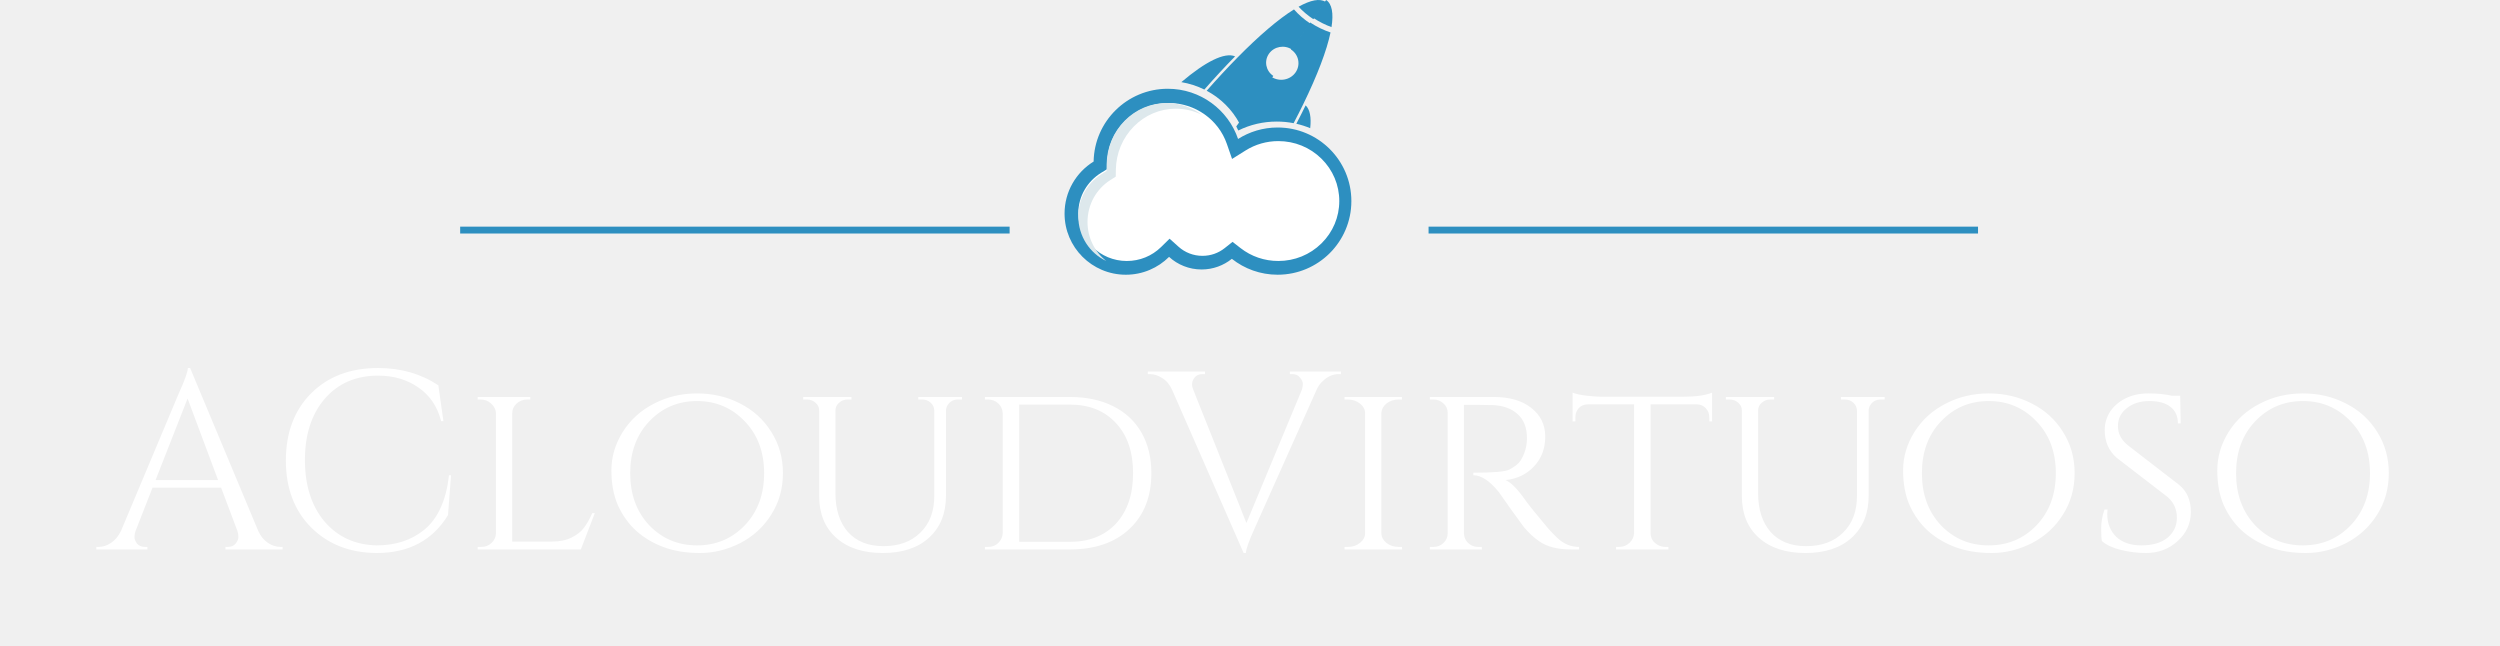
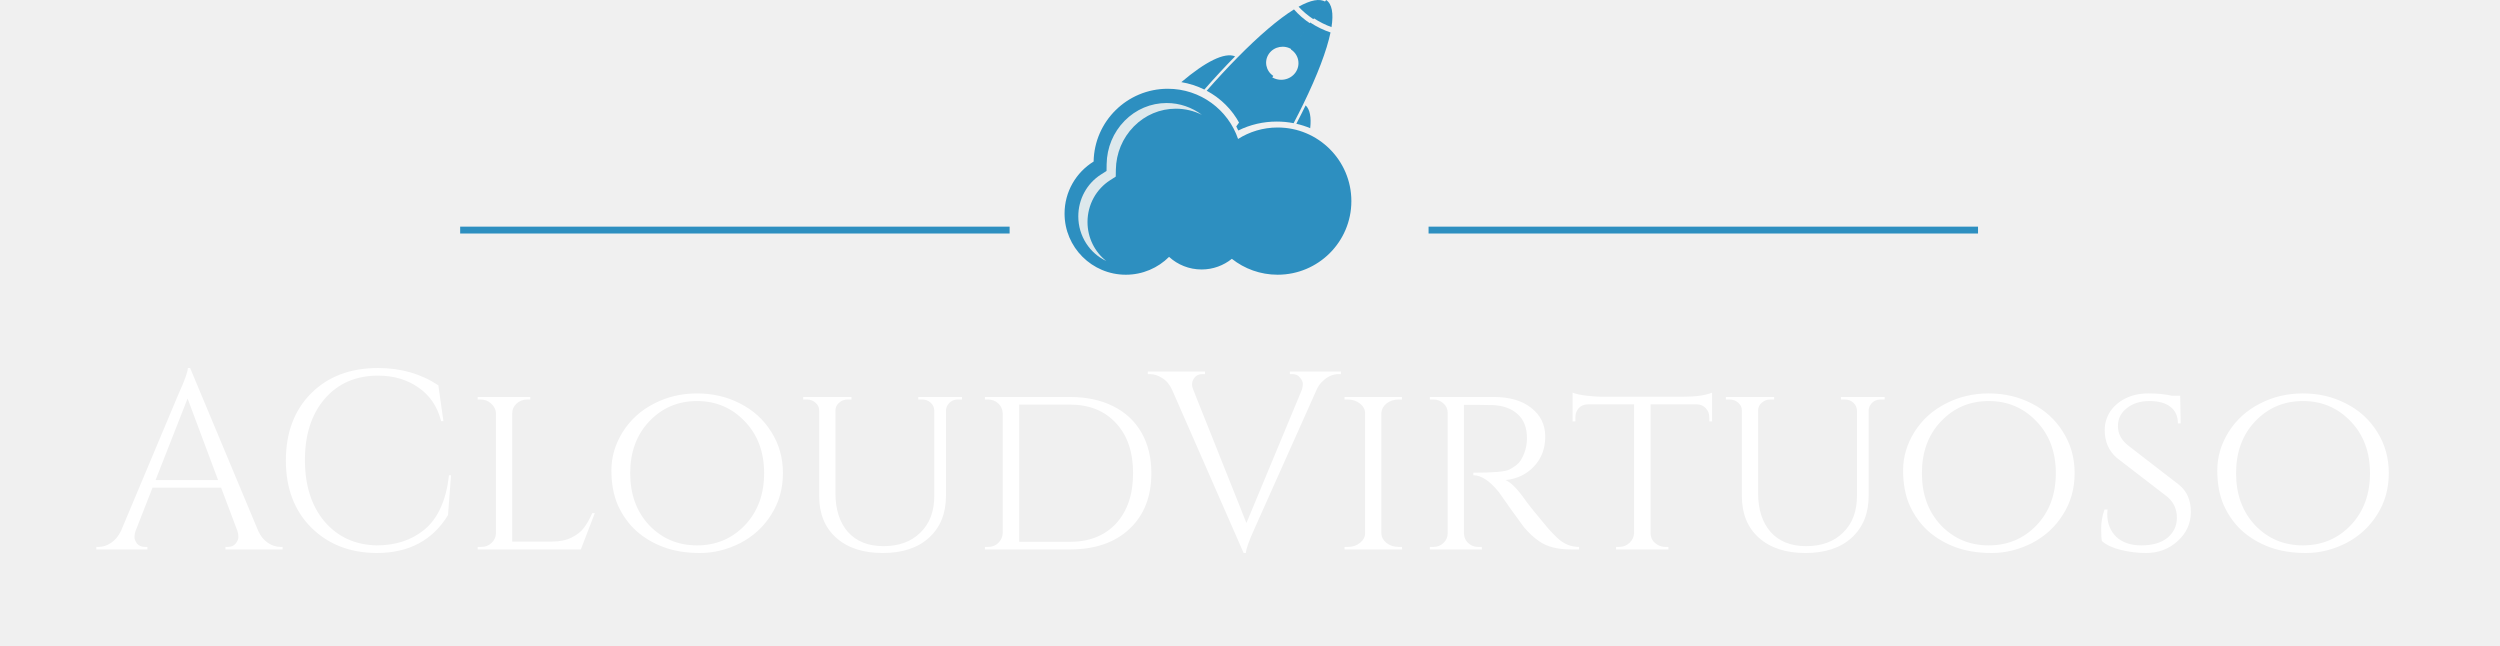
<svg xmlns="http://www.w3.org/2000/svg" width="364" height="94" viewBox="0 0 364 94" fill="none">
  <path d="M40.854 79.63H41.15V80H32.825V79.63H33.158C33.676 79.63 34.058 79.47 34.305 79.149C34.576 78.804 34.712 78.483 34.712 78.187C34.712 77.891 34.663 77.595 34.564 77.299L32.196 71.009H22.206L19.727 77.336C19.628 77.632 19.579 77.928 19.579 78.224C19.579 78.495 19.702 78.804 19.949 79.149C20.22 79.47 20.615 79.63 21.133 79.63H21.466V80H14.029V79.63H14.362C14.979 79.63 15.583 79.433 16.175 79.038C16.767 78.643 17.248 78.064 17.618 77.299L25.98 57.393C26.892 55.395 27.349 54.125 27.349 53.582H27.682L37.598 77.299C37.943 78.064 38.412 78.643 39.004 79.038C39.596 79.433 40.212 79.63 40.854 79.63ZM22.65 69.899H31.752L27.312 58.022L22.65 69.899ZM54.831 80.518C50.934 80.493 47.752 79.248 45.285 76.781C42.843 74.314 41.622 71.071 41.622 67.05C41.622 63.005 42.843 59.749 45.285 57.282C47.752 54.815 51.008 53.582 55.053 53.582C58.358 53.582 61.281 54.421 63.822 56.098L64.562 61.315H64.229C63.686 59.194 62.589 57.566 60.936 56.431C59.283 55.272 57.322 54.692 55.053 54.692C51.822 54.692 49.231 55.814 47.283 58.059C45.359 60.304 44.397 63.276 44.397 66.976C44.397 70.676 45.346 73.661 47.246 75.93C49.17 78.175 51.698 79.334 54.831 79.408C57.593 79.408 59.9 78.656 61.75 77.151C63.748 75.523 64.957 72.871 65.376 69.196H65.672L65.228 75.005C62.983 78.68 59.517 80.518 54.831 80.518ZM70.066 79.63C70.658 79.63 71.151 79.445 71.546 79.075C71.966 78.68 72.188 78.212 72.212 77.669V60.168C72.188 59.625 71.953 59.157 71.509 58.762C71.09 58.367 70.584 58.17 69.992 58.17H69.548V57.8H77.207V58.17H76.763C76.171 58.17 75.653 58.367 75.209 58.762C74.79 59.157 74.58 59.625 74.58 60.168V78.853H80.352C81.487 78.853 82.449 78.656 83.238 78.261C84.028 77.866 84.62 77.398 85.014 76.855C85.433 76.312 85.841 75.597 86.235 74.709H86.605L84.57 80H69.548V79.63H70.066ZM95.235 58.762C97.135 57.775 99.219 57.282 101.488 57.282C103.782 57.282 105.879 57.775 107.778 58.762C109.678 59.724 111.182 61.093 112.292 62.869C113.427 64.645 113.994 66.655 113.994 68.9C113.994 71.145 113.427 73.155 112.292 74.931C111.182 76.707 109.678 78.088 107.778 79.075C105.879 80.037 103.93 80.518 101.932 80.518C99.934 80.518 98.171 80.234 96.641 79.667C95.112 79.1 93.78 78.31 92.645 77.299C91.535 76.288 90.647 75.054 89.981 73.599C89.34 72.144 89.019 70.442 89.019 68.493C89.019 66.52 89.574 64.645 90.684 62.869C91.819 61.093 93.336 59.724 95.235 58.762ZM94.532 76.485C96.407 78.434 98.726 79.408 101.488 79.408C104.251 79.408 106.57 78.434 108.444 76.485C110.319 74.512 111.256 71.983 111.256 68.9C111.256 65.817 110.319 63.301 108.444 61.352C106.57 59.379 104.251 58.392 101.488 58.392C98.726 58.392 96.407 59.379 94.532 61.352C92.682 63.301 91.757 65.817 91.757 68.9C91.757 71.983 92.682 74.512 94.532 76.485ZM140.066 58.17H139.511C138.845 58.17 138.34 58.429 137.994 58.947C137.846 59.169 137.76 59.428 137.735 59.724V72.193C137.735 74.758 136.909 76.793 135.256 78.298C133.628 79.778 131.384 80.518 128.522 80.518C125.661 80.518 123.404 79.778 121.751 78.298C120.099 76.818 119.272 74.795 119.272 72.23V59.761C119.272 59.317 119.1 58.947 118.754 58.651C118.409 58.33 117.99 58.17 117.496 58.17H116.941V57.8H123.971V58.17H123.416C122.923 58.17 122.504 58.33 122.158 58.651C121.813 58.947 121.64 59.317 121.64 59.761V71.786C121.64 74.179 122.245 76.066 123.453 77.447C124.687 78.828 126.413 79.519 128.633 79.519C130.878 79.519 132.666 78.865 133.998 77.558C135.355 76.251 136.033 74.462 136.033 72.193V59.761C136.009 59.292 135.824 58.91 135.478 58.614C135.158 58.318 134.751 58.17 134.257 58.17H133.702V57.8H140.066V58.17ZM167.639 68.9C167.639 72.329 166.566 75.042 164.42 77.04C162.298 79.013 159.412 80 155.762 80H143.404V79.63H143.885C144.477 79.63 144.97 79.433 145.365 79.038C145.759 78.643 145.969 78.175 145.994 77.632V60.168C145.969 59.576 145.747 59.095 145.328 58.725C144.933 58.355 144.44 58.17 143.848 58.17H143.404V57.8H155.762C158.179 57.8 160.276 58.244 162.052 59.132C163.852 60.02 165.234 61.303 166.196 62.98C167.158 64.657 167.639 66.631 167.639 68.9ZM148.399 58.91V78.89H155.762C158.598 78.89 160.843 78.002 162.496 76.226C164.148 74.425 164.975 71.983 164.975 68.9C164.975 65.817 164.148 63.387 162.496 61.611C160.843 59.81 158.598 58.91 155.762 58.91H148.399ZM195.244 54.47H194.911C194.072 54.47 193.307 54.803 192.617 55.469C192.222 55.814 191.914 56.246 191.692 56.764L182.775 76.707C181.862 78.705 181.406 79.975 181.406 80.518H181.073L170.676 56.801C170.33 56.012 169.849 55.432 169.233 55.062C168.641 54.667 168.036 54.47 167.42 54.47H167.124V54.1H175.449V54.47H175.116C174.376 54.47 173.882 54.815 173.636 55.506C173.586 55.654 173.562 55.827 173.562 56.024C173.562 56.221 173.623 56.468 173.747 56.764L181.48 76.152L189.546 56.764C189.644 56.468 189.694 56.184 189.694 55.913C189.694 55.617 189.558 55.309 189.287 54.988C189.04 54.643 188.658 54.47 188.14 54.47H187.807V54.1H195.244V54.47ZM196.278 79.63C196.944 79.63 197.524 79.433 198.017 79.038C198.51 78.643 198.757 78.175 198.757 77.632V60.168C198.757 59.625 198.51 59.157 198.017 58.762C197.524 58.367 196.932 58.17 196.241 58.17H195.76V57.8H204.122V58.17H203.641C202.975 58.17 202.395 58.355 201.902 58.725C201.433 59.095 201.174 59.551 201.125 60.094V77.669C201.15 78.212 201.409 78.68 201.902 79.075C202.395 79.445 202.975 79.63 203.641 79.63H204.122L204.159 80H195.76V79.63H196.278ZM215.109 58.947H213.148V77.632C213.172 78.397 213.518 78.976 214.184 79.371C214.504 79.544 214.862 79.63 215.257 79.63H215.738L215.775 80H208.19V79.63H208.708C209.275 79.63 209.756 79.445 210.151 79.075C210.57 78.68 210.78 78.212 210.78 77.669V60.094C210.78 59.551 210.57 59.095 210.151 58.725C209.756 58.355 209.275 58.17 208.708 58.17H208.19V57.8H217.477C219.795 57.8 221.621 58.33 222.953 59.391C224.309 60.452 224.988 61.845 224.988 63.572C224.988 65.299 224.445 66.742 223.36 67.901C222.274 69.06 220.893 69.726 219.216 69.899C220.005 70.244 220.955 71.206 222.065 72.785C222.04 72.785 222.459 73.328 223.323 74.413C224.211 75.498 224.914 76.349 225.432 76.966C225.974 77.558 226.418 78.014 226.764 78.335C227.676 79.198 228.725 79.63 229.909 79.63V80H228.762C226.813 80 225.284 79.618 224.174 78.853C223.335 78.286 222.57 77.583 221.88 76.744C221.732 76.547 221.103 75.683 219.993 74.154C218.907 72.6 218.328 71.774 218.254 71.675C216.922 70.022 215.676 69.196 214.517 69.196V68.826C217.403 68.826 219.142 68.678 219.734 68.382C220.548 67.963 221.103 67.519 221.399 67.05C222.015 66.063 222.324 64.978 222.324 63.794C222.324 62.289 221.88 61.13 220.992 60.316C220.104 59.502 218.907 59.058 217.403 58.984C216.737 58.959 215.972 58.947 215.109 58.947ZM240.327 58.873V77.669C240.351 78.434 240.721 79.001 241.437 79.371C241.757 79.544 242.115 79.63 242.51 79.63H242.917V80H235.295V79.63H235.739C236.331 79.63 236.836 79.433 237.256 79.038C237.675 78.643 237.897 78.175 237.922 77.632V58.873H231.225C230.657 58.873 230.201 59.058 229.856 59.428C229.535 59.798 229.375 60.242 229.375 60.76V61.352H228.968V57.171C229.461 57.368 230.152 57.516 231.04 57.615C231.952 57.714 232.631 57.763 233.075 57.763H245.137C246.913 57.763 248.294 57.566 249.281 57.171V61.352H248.874V60.76C248.874 60.242 248.701 59.798 248.356 59.428C248.01 59.058 247.566 58.873 247.024 58.873H240.327ZM274.408 58.17H273.853C273.187 58.17 272.682 58.429 272.336 58.947C272.188 59.169 272.102 59.428 272.077 59.724V72.193C272.077 74.758 271.251 76.793 269.598 78.298C267.97 79.778 265.726 80.518 262.864 80.518C260.003 80.518 257.746 79.778 256.093 78.298C254.441 76.818 253.614 74.795 253.614 72.23V59.761C253.614 59.317 253.442 58.947 253.096 58.651C252.751 58.33 252.332 58.17 251.838 58.17H251.283V57.8H258.313V58.17H257.758C257.265 58.17 256.846 58.33 256.5 58.651C256.155 58.947 255.982 59.317 255.982 59.761V71.786C255.982 74.179 256.587 76.066 257.795 77.447C259.029 78.828 260.755 79.519 262.975 79.519C265.22 79.519 267.008 78.865 268.34 77.558C269.697 76.251 270.375 74.462 270.375 72.193V59.761C270.351 59.292 270.166 58.91 269.82 58.614C269.5 58.318 269.093 58.17 268.599 58.17H268.044V57.8H274.408V58.17ZM283.307 58.762C285.206 57.775 287.29 57.282 289.56 57.282C291.854 57.282 293.95 57.775 295.85 58.762C297.749 59.724 299.254 61.093 300.364 62.869C301.498 64.645 302.066 66.655 302.066 68.9C302.066 71.145 301.498 73.155 300.364 74.931C299.254 76.707 297.749 78.088 295.85 79.075C293.95 80.037 292.002 80.518 290.004 80.518C288.006 80.518 286.242 80.234 284.713 79.667C283.183 79.1 281.851 78.31 280.717 77.299C279.607 76.288 278.719 75.054 278.053 73.599C277.411 72.144 277.091 70.442 277.091 68.493C277.091 66.52 277.646 64.645 278.756 62.869C279.89 61.093 281.407 59.724 283.307 58.762ZM282.604 76.485C284.478 78.434 286.797 79.408 289.56 79.408C292.322 79.408 294.641 78.434 296.516 76.485C298.39 74.512 299.328 71.983 299.328 68.9C299.328 65.817 298.39 63.301 296.516 61.352C294.641 59.379 292.322 58.392 289.56 58.392C286.797 58.392 284.478 59.379 282.604 61.352C280.754 63.301 279.829 65.817 279.829 68.9C279.829 71.983 280.754 74.512 282.604 76.485ZM306.04 78.779C305.966 78.483 305.929 77.879 305.929 76.966C305.929 76.053 306.089 75.128 306.41 74.191H306.854C306.829 74.413 306.817 74.635 306.817 74.857C306.817 76.189 307.249 77.287 308.112 78.15C309 78.989 310.221 79.408 311.775 79.408C313.403 79.408 314.673 79.038 315.586 78.298C316.499 77.533 316.955 76.559 316.955 75.375C316.955 74.166 316.511 73.167 315.623 72.378L308.223 66.68C307.039 65.669 306.447 64.312 306.447 62.61C306.447 61.648 306.706 60.76 307.224 59.946C307.767 59.132 308.507 58.491 309.444 58.022C310.406 57.529 311.528 57.282 312.811 57.282C314.094 57.282 315.228 57.393 316.215 57.615H317.436L317.51 61.648H317.103C317.103 60.612 316.745 59.81 316.03 59.243C315.315 58.676 314.291 58.392 312.959 58.392C311.627 58.392 310.529 58.737 309.666 59.428C308.803 60.094 308.371 60.97 308.371 62.055C308.371 63.116 308.852 64.041 309.814 64.83L317.288 70.602C318.423 71.539 318.99 72.847 318.99 74.524C318.99 76.201 318.349 77.62 317.066 78.779C315.808 79.938 314.266 80.518 312.441 80.518C311.232 80.518 310.024 80.37 308.815 80.074C307.606 79.778 306.681 79.346 306.04 78.779ZM329.051 58.762C330.95 57.775 333.035 57.282 335.304 57.282C337.598 57.282 339.695 57.775 341.594 58.762C343.493 59.724 344.998 61.093 346.108 62.869C347.243 64.645 347.81 66.655 347.81 68.9C347.81 71.145 347.243 73.155 346.108 74.931C344.998 76.707 343.493 78.088 341.594 79.075C339.695 80.037 337.746 80.518 335.748 80.518C333.75 80.518 331.986 80.234 330.457 79.667C328.928 79.1 327.596 78.31 326.461 77.299C325.351 76.288 324.463 75.054 323.797 73.599C323.156 72.144 322.835 70.442 322.835 68.493C322.835 66.52 323.39 64.645 324.5 62.869C325.635 61.093 327.152 59.724 329.051 58.762ZM328.348 76.485C330.223 78.434 332.541 79.408 335.304 79.408C338.067 79.408 340.385 78.434 342.26 76.485C344.135 74.512 345.072 71.983 345.072 68.9C345.072 65.817 344.135 63.301 342.26 61.352C340.385 59.379 338.067 58.392 335.304 58.392C332.541 58.392 330.223 59.379 328.348 61.352C326.498 63.301 325.573 65.817 325.573 68.9C325.573 71.983 326.498 74.512 328.348 76.485Z" fill="white" />
  <line x1="67" y1="33.5" x2="147" y2="33.5" stroke="#2D8FC0" />
  <line x1="208" y1="33.5" x2="288" y2="33.5" stroke="#2D8FC0" />
-   <path d="M186.023 18.564C183.905 18.564 181.928 19.177 180.264 20.234C178.816 15.984 174.783 12.924 170.033 12.924C164.13 12.924 159.333 17.651 159.232 23.52C156.692 25.089 155 27.895 155 31.096C155 36.013 158.994 40 163.92 40C166.378 40 168.603 39.007 170.216 37.402C171.465 38.541 173.127 39.236 174.951 39.236C176.619 39.236 178.153 38.655 179.357 37.683C181.188 39.133 183.504 39.999 186.022 39.999C191.952 39.999 196.759 35.199 196.759 29.281C196.761 23.363 191.953 18.564 186.023 18.564Z" fill="#2D8FC0" />
-   <path d="M186.125 37.999C184.102 37.999 182.196 37.346 180.615 36.115L179.46 35.215L178.315 36.125C177.388 36.861 176.267 37.25 175.074 37.25C173.781 37.25 172.544 36.778 171.591 35.92L170.293 34.754L169.049 35.974C167.715 37.279 165.945 38 164.063 38C160.169 38 157 34.884 157 31.055C157 29.85 157.319 28.664 157.921 27.626C158.506 26.615 159.346 25.758 160.352 25.145L161.207 24.625L161.224 23.638C161.265 21.322 162.213 19.151 163.894 17.525C165.577 15.896 167.803 15 170.165 15C173.998 15 177.401 17.395 178.633 20.96L179.389 23.142L181.365 21.903C182.785 21.013 184.432 20.544 186.125 20.544C188.495 20.544 190.725 21.451 192.401 23.1C194.077 24.749 195 26.941 195 29.272C195 31.602 194.077 33.794 192.401 35.443C190.725 37.092 188.496 37.999 186.125 37.999Z" fill="white" />
+   <path d="M186.023 18.564C183.905 18.564 181.928 19.177 180.264 20.234C178.816 15.983 174.783 12.924 170.033 12.924C164.13 12.924 159.333 17.651 159.232 23.52C156.692 25.089 155 27.895 155 31.096C155 36.013 158.994 40 163.92 40C166.378 40 168.603 39.007 170.216 37.401C171.465 38.541 173.127 39.236 174.951 39.236C176.619 39.236 178.153 38.655 179.357 37.683C181.188 39.133 183.504 39.999 186.022 39.999C191.952 39.999 196.759 35.199 196.759 29.281C196.761 23.363 191.953 18.564 186.023 18.564Z" fill="#2D8FC0" />
  <path d="M193.867 3.949C192.985 3.628 192.091 3.183 191.226 2.614L193.084 0C193.945 0.568 194.182 1.942 193.867 3.949ZM180.293 19C182.019 18.146 183.934 17.699 185.895 17.699C186.729 17.699 187.552 17.779 188.352 17.935C188.856 16.971 189.331 16.033 189.774 15.124C191.81 10.942 193.174 7.371 193.724 4.724C192.737 4.398 191.727 3.913 190.756 3.274L187.965 7.203C189.11 7.956 189.402 9.461 188.62 10.564C187.837 11.666 186.274 11.948 185.129 11.195L180 18.411C180.103 18.603 180.201 18.801 180.293 19ZM190.765 18.664C190.94 17.097 190.735 15.951 190.101 15.34C189.678 16.206 189.227 17.102 188.747 18.019C189.439 18.177 190.115 18.393 190.765 18.664Z" fill="#2D8FC0" />
  <path d="M193 0.278L191.225 2.794C190.397 2.246 189.674 1.629 189.071 0.979C190.822 0.006 192.175 -0.27 193 0.278ZM180.489 18L185.394 11.053C184.298 10.328 184.019 8.879 184.766 7.817C185.516 6.756 187.01 6.485 188.106 7.21L190.776 3.428C189.846 2.812 189.049 2.108 188.404 1.371C186.143 2.771 183.311 5.195 180.144 8.413C178.721 9.859 177.23 11.466 175.693 13.213C177.722 14.298 179.406 15.954 180.489 18ZM175.352 13.039C176.899 11.28 178.399 9.662 179.83 8.206C178.306 7.559 175.483 9 172 11.959C173.181 12.156 174.308 12.523 175.352 13.039Z" fill="#2D8FC0" />
  <path d="M158.341 32.323C158.341 31.084 158.653 29.866 159.24 28.798C159.813 27.761 160.635 26.88 161.618 26.25L162.453 25.715L162.469 24.701C162.508 22.321 163.436 20.092 165.079 18.42C166.724 16.746 168.9 15.826 171.208 15.826C172.553 15.826 173.842 16.144 175 16.721C173.542 15.629 171.758 15 169.866 15C167.558 15 165.383 15.921 163.737 17.594C162.095 19.265 161.168 21.495 161.128 23.875L161.112 24.889L160.276 25.424C159.293 26.054 158.471 26.934 157.9 27.973C157.312 29.039 157 30.258 157 31.496C157 34.387 158.674 36.881 161.069 38C159.414 36.695 158.341 34.637 158.341 32.323Z" fill="#DDE8EC" />
</svg>
